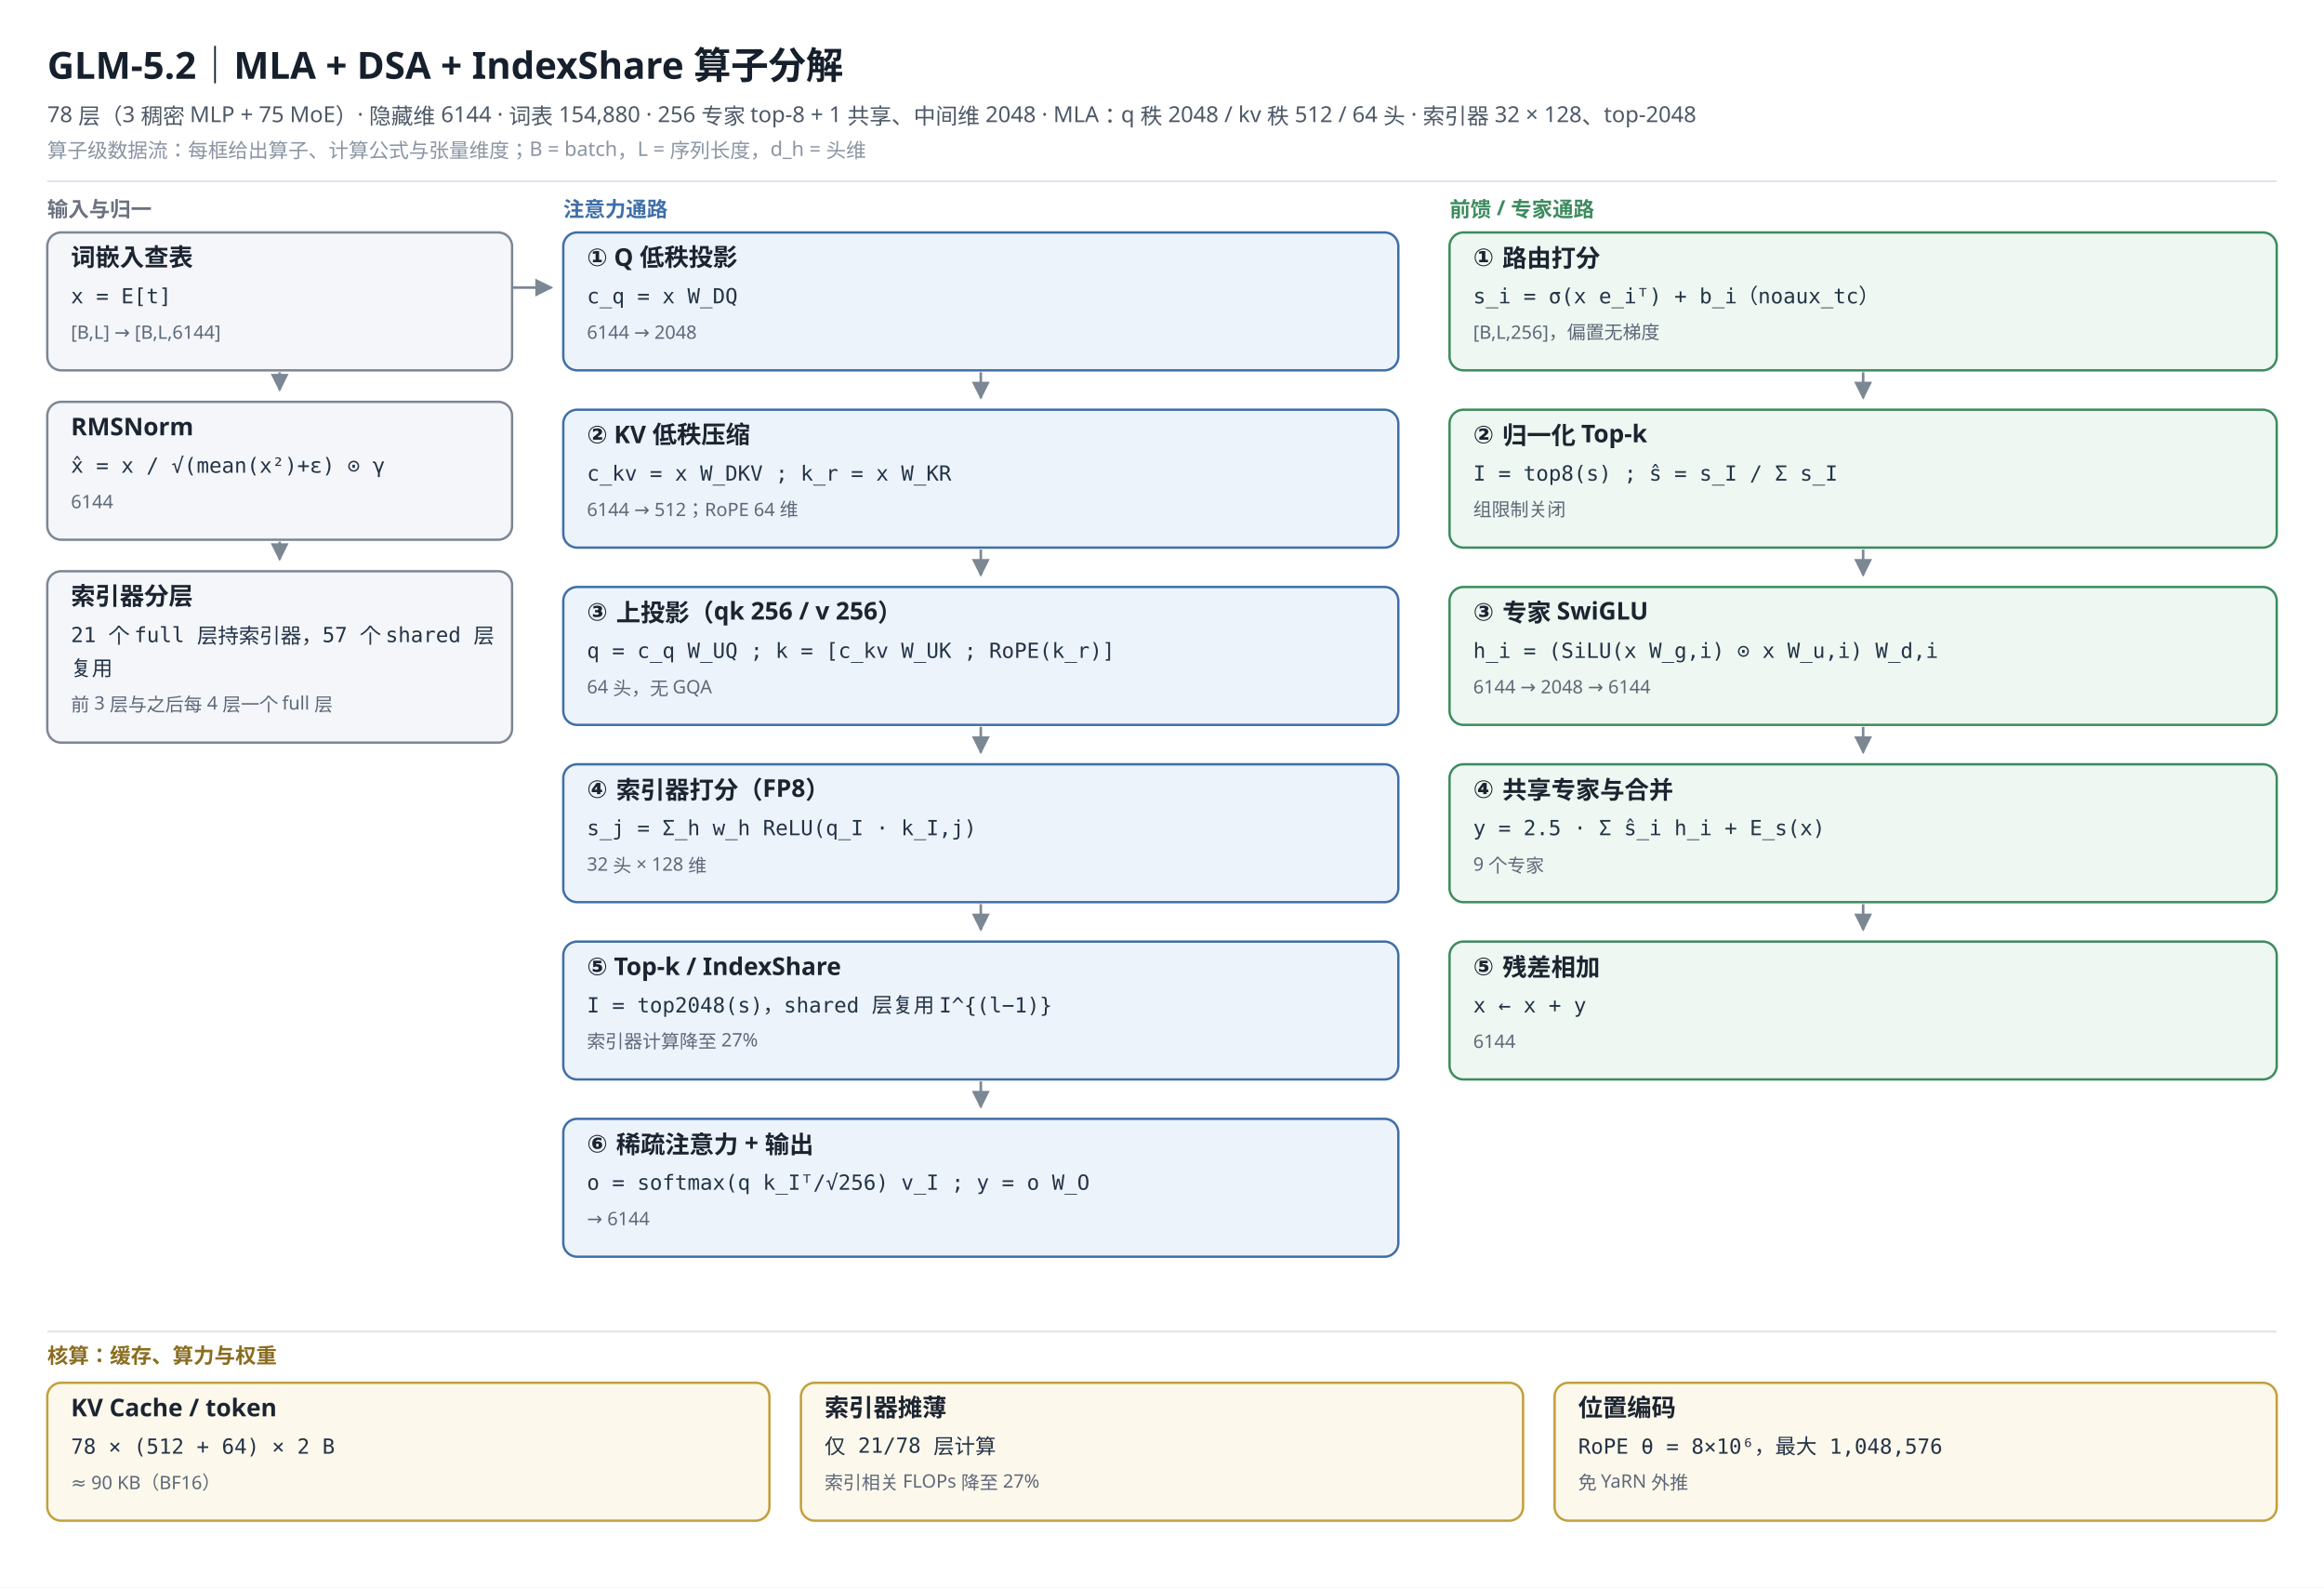
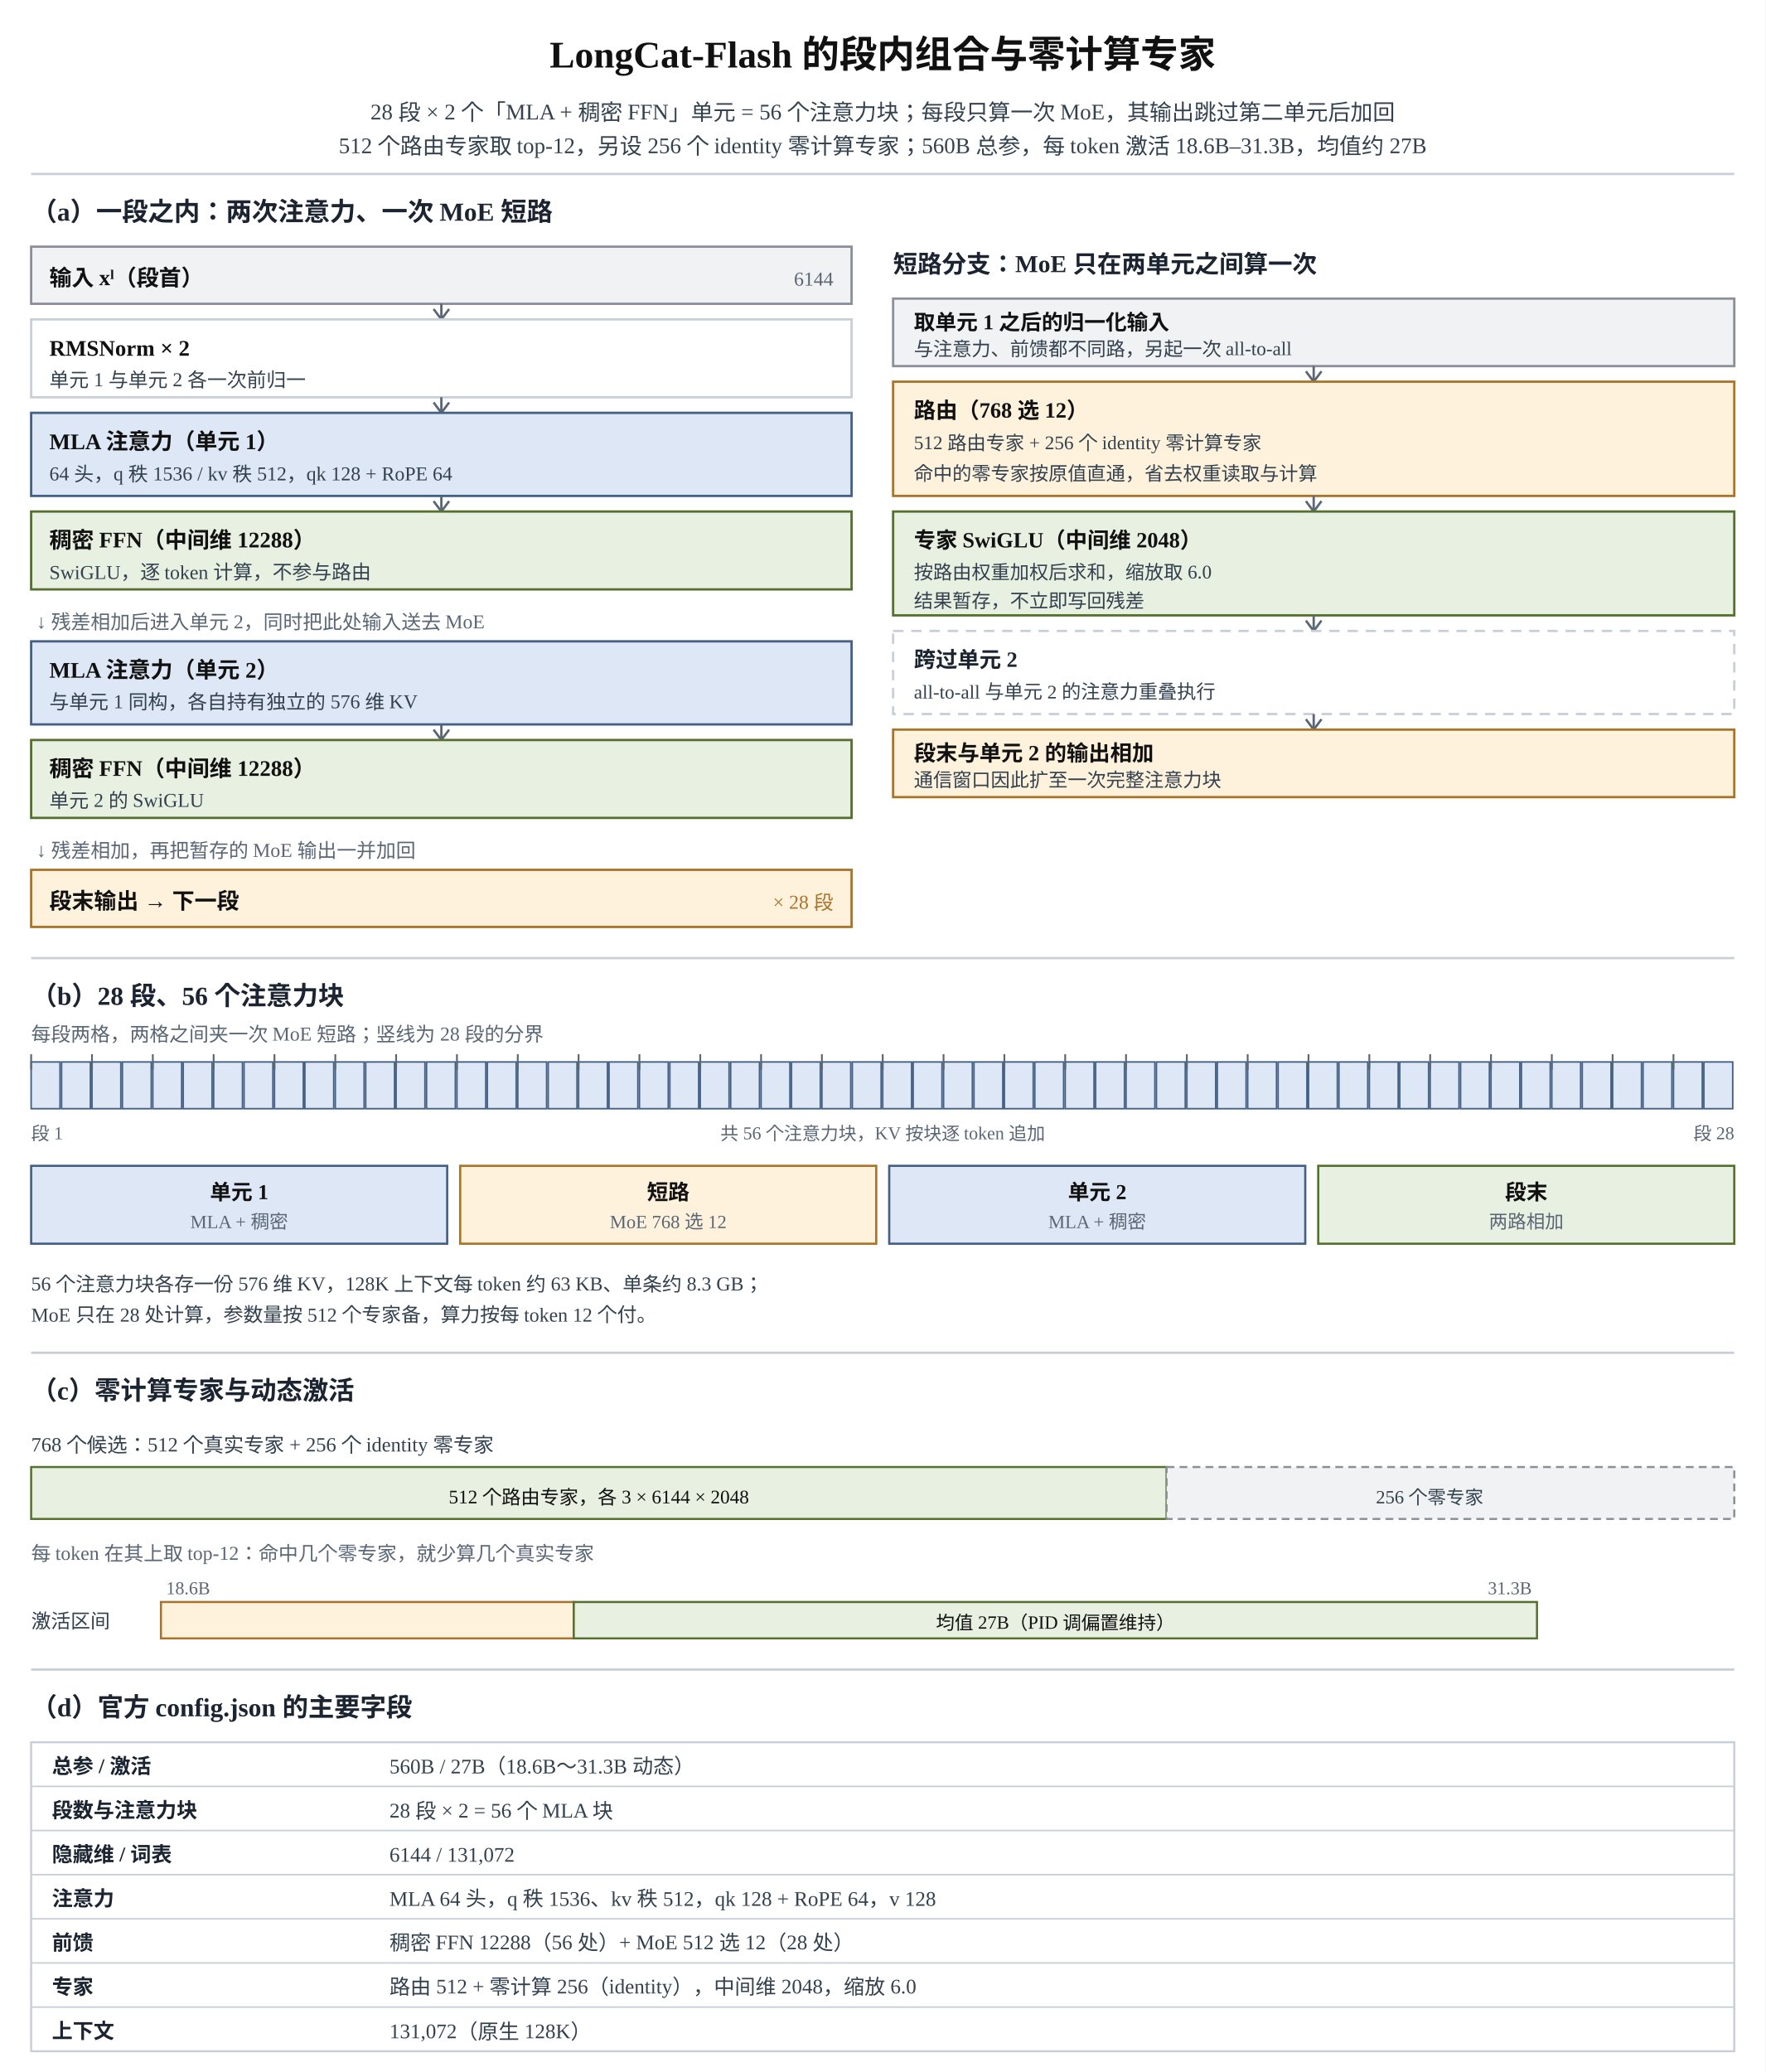
- <svg xmlns="http://www.w3.org/2000/svg" width="1180" height="806" viewBox="0 0 1180 806" font-family="Segoe UI, Microsoft YaHei, PingFang SC, sans-serif">
-   <defs>
-     <marker id="a" viewBox="0 0 10 10" refX="9" refY="5" markerWidth="7" markerHeight="7" orient="auto">
-       <path d="M0,0 L10,5 L0,10 z" fill="#7c8794" />
-     </marker>
-   </defs>
-   <rect width="1180" height="806" fill="#ffffff" />
-   <text x="24" y="40" font-size="19" font-weight="700" fill="#16202c">GLM-5.2｜MLA + DSA + IndexShare 算子分解</text>
-   <text x="24" y="62" font-size="11.2" fill="#4d5866">78 层（3 稠密 MLP + 75 MoE）· 隐藏维 6144 · 词表 154,880 · 256 专家 top-8 + 1 共享、中间维 2048 · MLA：q 秩 2048 / kv 秩 512 / 64 头 · 索引器 32 × 128、top-2048</text>
-   <text x="24" y="80" font-size="10.2" fill="#8a94a2">算子级数据流：每框给出算子、计算公式与张量维度；B = batch，L = 序列长度，d_h = 头维</text>
-   <line x1="24" y1="92" x2="1156" y2="92" stroke="#dfe4ea" stroke-width="1" />
-   <text x="24" y="110" font-size="10.6" font-weight="700" fill="#6b7280">输入与归一</text>
-   <text x="286" y="110" font-size="10.6" font-weight="700" fill="#3f6fa8">注意力通路</text>
-   <text x="736" y="110" font-size="10.6" font-weight="700" fill="#3d8b5f">前馈 / 专家通路</text>
-   <rect x="24" y="118" width="236" height="70" rx="7" fill="#f4f6f9" stroke="#7d8794" stroke-width="1.2" />
-   <text x="36" y="135" font-size="12.4" font-weight="700" fill="#1b2430">词嵌入查表</text>
-   <text x="36" y="154" font-size="10.6" fill="#243447" font-family="Consolas, Cascadia Mono, monospace">x = E[t]</text>
-   <text x="36" y="172" font-size="9.4" fill="#5d6878">[B,L] → [B,L,6144]</text>
-   <rect x="24" y="204" width="236" height="70" rx="7" fill="#f4f6f9" stroke="#7d8794" stroke-width="1.2" />
-   <text x="36" y="221" font-size="12.4" font-weight="700" fill="#1b2430">RMSNorm</text>
-   <text x="36" y="240" font-size="10.6" fill="#243447" font-family="Consolas, Cascadia Mono, monospace">x̂ = x / √(mean(x²)+ε) ⊙ γ</text>
-   <text x="36" y="258" font-size="9.4" fill="#5d6878">6144</text>
-   <rect x="24" y="290" width="236" height="87" rx="7" fill="#f4f6f9" stroke="#7d8794" stroke-width="1.2" />
-   <text x="36" y="307" font-size="12.4" font-weight="700" fill="#1b2430">索引器分层</text>
-   <text x="36" y="326" font-size="10.6" fill="#243447" font-family="Consolas, Cascadia Mono, monospace">21 个 full 层持索引器，57 个 shared 层</text>
-   <text x="36" y="343" font-size="10.6" fill="#243447" font-family="Consolas, Cascadia Mono, monospace">复用</text>
-   <text x="36" y="361" font-size="9.4" fill="#5d6878">前 3 层与之后每 4 层一个 full 层</text>
-   <rect x="286" y="118" width="424" height="70" rx="7" fill="#edf3fb" stroke="#3f6fa8" stroke-width="1.2" />
-   <text x="298" y="135" font-size="12.4" font-weight="700" fill="#1b2430">① Q 低秩投影</text>
-   <text x="298" y="154" font-size="10.6" fill="#243447" font-family="Consolas, Cascadia Mono, monospace">c_q = x W_DQ</text>
-   <text x="298" y="172" font-size="9.4" fill="#5d6878">6144 → 2048</text>
-   <rect x="286" y="208" width="424" height="70" rx="7" fill="#edf3fb" stroke="#3f6fa8" stroke-width="1.2" />
-   <text x="298" y="225" font-size="12.4" font-weight="700" fill="#1b2430">② KV 低秩压缩</text>
-   <text x="298" y="244" font-size="10.6" fill="#243447" font-family="Consolas, Cascadia Mono, monospace">c_kv = x W_DKV ;  k_r = x W_KR</text>
-   <text x="298" y="262" font-size="9.4" fill="#5d6878">6144 → 512；RoPE 64 维</text>
-   <rect x="286" y="298" width="424" height="70" rx="7" fill="#edf3fb" stroke="#3f6fa8" stroke-width="1.2" />
-   <text x="298" y="315" font-size="12.4" font-weight="700" fill="#1b2430">③ 上投影（qk 256 / v 256）</text>
-   <text x="298" y="334" font-size="10.6" fill="#243447" font-family="Consolas, Cascadia Mono, monospace">q = c_q W_UQ ;  k = [c_kv W_UK ; RoPE(k_r)]</text>
-   <text x="298" y="352" font-size="9.4" fill="#5d6878">64 头，无 GQA</text>
-   <rect x="286" y="388" width="424" height="70" rx="7" fill="#edf3fb" stroke="#3f6fa8" stroke-width="1.2" />
-   <text x="298" y="405" font-size="12.4" font-weight="700" fill="#1b2430">④ 索引器打分（FP8）</text>
-   <text x="298" y="424" font-size="10.6" fill="#243447" font-family="Consolas, Cascadia Mono, monospace">s_j = Σ_h w_h ReLU(q_I · k_I,j)</text>
-   <text x="298" y="442" font-size="9.4" fill="#5d6878">32 头 × 128 维</text>
-   <rect x="286" y="478" width="424" height="70" rx="7" fill="#edf3fb" stroke="#3f6fa8" stroke-width="1.2" />
-   <text x="298" y="495" font-size="12.4" font-weight="700" fill="#1b2430">⑤ Top-k / IndexShare</text>
-   <text x="298" y="514" font-size="10.6" fill="#243447" font-family="Consolas, Cascadia Mono, monospace">I = top2048(s)，shared 层复用 I^{(l−1)}</text>
-   <text x="298" y="532" font-size="9.4" fill="#5d6878">索引器计算降至 27%</text>
-   <rect x="286" y="568" width="424" height="70" rx="7" fill="#edf3fb" stroke="#3f6fa8" stroke-width="1.2" />
-   <text x="298" y="585" font-size="12.4" font-weight="700" fill="#1b2430">⑥ 稀疏注意力 + 输出</text>
-   <text x="298" y="604" font-size="10.6" fill="#243447" font-family="Consolas, Cascadia Mono, monospace">o = softmax(q k_Iᵀ/√256) v_I ;  y = o W_O</text>
-   <text x="298" y="622" font-size="9.4" fill="#5d6878">→ 6144</text>
-   <rect x="736" y="118" width="420" height="70" rx="7" fill="#eef7f1" stroke="#3d8b5f" stroke-width="1.2" />
-   <text x="748" y="135" font-size="12.4" font-weight="700" fill="#1b2430">① 路由打分</text>
-   <text x="748" y="154" font-size="10.6" fill="#243447" font-family="Consolas, Cascadia Mono, monospace">s_i = σ(x e_iᵀ) + b_i（noaux_tc）</text>
-   <text x="748" y="172" font-size="9.4" fill="#5d6878">[B,L,256]，偏置无梯度</text>
-   <rect x="736" y="208" width="420" height="70" rx="7" fill="#eef7f1" stroke="#3d8b5f" stroke-width="1.2" />
-   <text x="748" y="225" font-size="12.4" font-weight="700" fill="#1b2430">② 归一化 Top-k</text>
-   <text x="748" y="244" font-size="10.6" fill="#243447" font-family="Consolas, Cascadia Mono, monospace">I = top8(s) ;  ŝ = s_I / Σ s_I</text>
-   <text x="748" y="262" font-size="9.4" fill="#5d6878">组限制关闭</text>
-   <rect x="736" y="298" width="420" height="70" rx="7" fill="#eef7f1" stroke="#3d8b5f" stroke-width="1.2" />
-   <text x="748" y="315" font-size="12.4" font-weight="700" fill="#1b2430">③ 专家 SwiGLU</text>
-   <text x="748" y="334" font-size="10.6" fill="#243447" font-family="Consolas, Cascadia Mono, monospace">h_i = (SiLU(x W_g,i) ⊙ x W_u,i) W_d,i</text>
-   <text x="748" y="352" font-size="9.4" fill="#5d6878">6144 → 2048 → 6144</text>
-   <rect x="736" y="388" width="420" height="70" rx="7" fill="#eef7f1" stroke="#3d8b5f" stroke-width="1.2" />
-   <text x="748" y="405" font-size="12.4" font-weight="700" fill="#1b2430">④ 共享专家与合并</text>
-   <text x="748" y="424" font-size="10.6" fill="#243447" font-family="Consolas, Cascadia Mono, monospace">y = 2.5 · Σ ŝ_i h_i + E_s(x)</text>
-   <text x="748" y="442" font-size="9.4" fill="#5d6878">9 个专家</text>
-   <rect x="736" y="478" width="420" height="70" rx="7" fill="#eef7f1" stroke="#3d8b5f" stroke-width="1.2" />
-   <text x="748" y="495" font-size="12.4" font-weight="700" fill="#1b2430">⑤ 残差相加</text>
-   <text x="748" y="514" font-size="10.6" fill="#243447" font-family="Consolas, Cascadia Mono, monospace">x ← x + y</text>
-   <text x="748" y="532" font-size="9.4" fill="#5d6878">6144</text>
-   <line x1="142.0" y1="189" x2="142.0" y2="198" stroke="#7c8794" stroke-width="1.3" marker-end="url(#a)" />
-   <line x1="142.0" y1="275" x2="142.0" y2="284" stroke="#7c8794" stroke-width="1.3" marker-end="url(#a)" />
-   <line x1="498.0" y1="189" x2="498.0" y2="202" stroke="#7c8794" stroke-width="1.3" marker-end="url(#a)" />
-   <line x1="498.0" y1="279" x2="498.0" y2="292" stroke="#7c8794" stroke-width="1.3" marker-end="url(#a)" />
-   <line x1="498.0" y1="369" x2="498.0" y2="382" stroke="#7c8794" stroke-width="1.3" marker-end="url(#a)" />
-   <line x1="498.0" y1="459" x2="498.0" y2="472" stroke="#7c8794" stroke-width="1.3" marker-end="url(#a)" />
-   <line x1="498.0" y1="549" x2="498.0" y2="562" stroke="#7c8794" stroke-width="1.3" marker-end="url(#a)" />
-   <line x1="946.0" y1="189" x2="946.0" y2="202" stroke="#7c8794" stroke-width="1.3" marker-end="url(#a)" />
-   <line x1="946.0" y1="279" x2="946.0" y2="292" stroke="#7c8794" stroke-width="1.3" marker-end="url(#a)" />
-   <line x1="946.0" y1="369" x2="946.0" y2="382" stroke="#7c8794" stroke-width="1.3" marker-end="url(#a)" />
-   <line x1="946.0" y1="459" x2="946.0" y2="472" stroke="#7c8794" stroke-width="1.3" marker-end="url(#a)" />
-   <line x1="260" y1="146" x2="280" y2="146" stroke="#7c8794" stroke-width="1.3" marker-end="url(#a)" />
-   <line x1="24" y1="676" x2="1156" y2="676" stroke="#dfe4ea" stroke-width="1" />
-   <text x="24" y="692" font-size="10.6" font-weight="700" fill="#8a6d1f">核算：缓存、算力与权重</text>
-   <rect x="24.0" y="702" width="366.667" height="70" rx="7" fill="#fdf8ec" stroke="#c2a03c" stroke-width="1.2" />
-   <text x="36.0" y="719" font-size="12.4" font-weight="700" fill="#1b2430">KV Cache / token</text>
-   <text x="36.0" y="738" font-size="10.6" fill="#243447" font-family="Consolas, Cascadia Mono, monospace">78 × (512 + 64) × 2 B</text>
-   <text x="36.0" y="756" font-size="9.4" fill="#5d6878">≈ 90 KB（BF16）</text>
-   <rect x="406.667" y="702" width="366.667" height="70" rx="7" fill="#fdf8ec" stroke="#c2a03c" stroke-width="1.2" />
-   <text x="418.667" y="719" font-size="12.4" font-weight="700" fill="#1b2430">索引器摊薄</text>
-   <text x="418.667" y="738" font-size="10.6" fill="#243447" font-family="Consolas, Cascadia Mono, monospace">仅 21/78 层计算</text>
-   <text x="418.667" y="756" font-size="9.4" fill="#5d6878">索引相关 FLOPs 降至 27%</text>
-   <rect x="789.333" y="702" width="366.667" height="70" rx="7" fill="#fdf8ec" stroke="#c2a03c" stroke-width="1.2" />
-   <text x="801.333" y="719" font-size="12.4" font-weight="700" fill="#1b2430">位置编码</text>
-   <text x="801.333" y="738" font-size="10.6" fill="#243447" font-family="Consolas, Cascadia Mono, monospace">RoPE θ = 8×10⁶，最大 1,048,576</text>
-   <text x="801.333" y="756" font-size="9.4" fill="#5d6878">免 YaRN 外推</text>
+ <svg xmlns="http://www.w3.org/2000/svg" width="680" height="798" viewBox="0 0 680 798" font-family="Georgia, 'Times New Roman', serif">
+   <rect x="0" y="0" width="680" height="1200" fill="#ffffff" />
+   <text x="340.0" y="26" font-size="14.5" fill="#111111" text-anchor="middle" font-weight="bold">LongCat-Flash 的段内组合与零计算专家</text>
+   <text x="340.0" y="46" font-size="8.6" fill="#33414f" text-anchor="middle">28 段 × 2 个「MLA + 稠密 FFN」单元 = 56 个注意力块；每段只算一次 MoE，其输出跳过第二单元后加回</text>
+   <text x="340.0" y="59" font-size="8.6" fill="#33414f" text-anchor="middle">512 个路由专家取 top-12，另设 256 个 identity 零计算专家；560B 总参，每 token 激活 18.6B–31.3B，均值约 27B</text>
+   <line x1="12" y1="67" x2="668" y2="67" stroke="#c9cfd8" stroke-width="0.9" />
+   <text x="12" y="85" font-size="10.0" fill="#1b2430" font-weight="bold">（a）一段之内：两次注意力、一次 MoE 短路</text>
+   <rect x="12" y="95" width="316" height="22" fill="#f1f2f4" stroke="#8b8f99" stroke-width="0.9" />
+   <text x="19" y="110" font-size="8.6" fill="#111111" font-weight="bold">输入 xˡ（段首）</text>
+   <text x="321" y="110" font-size="7.6" fill="#5a6675" text-anchor="end">6144</text>
+   <line x1="170.0" y1="117" x2="170.0" y2="123" stroke="#5a6675" stroke-width="0.9" />
+   <path d="M167.0,119 L170.0,123 L173.0,119" fill="none" stroke="#5a6675" stroke-width="0.9" />
+   <rect x="12" y="123" width="316" height="30" fill="#ffffff" stroke="#c9cfd8" stroke-width="0.9" />
+   <text x="19" y="137" font-size="8.6" fill="#111111" font-weight="bold">RMSNorm × 2</text>
+   <text x="19" y="149" font-size="7.6" fill="#33414f">单元 1 与单元 2 各一次前归一</text>
+   <line x1="170.0" y1="153" x2="170.0" y2="159" stroke="#5a6675" stroke-width="0.9" />
+   <path d="M167.0,155 L170.0,159 L173.0,155" fill="none" stroke="#5a6675" stroke-width="0.9" />
+   <rect x="12" y="159" width="316" height="32" fill="#dde7f5" stroke="#446084" stroke-width="0.9" />
+   <text x="19" y="173" font-size="8.6" fill="#111111" font-weight="bold">MLA 注意力（单元 1）</text>
+   <text x="19" y="185" font-size="7.6" fill="#33414f">64 头，q 秩 1536 / kv 秩 512，qk 128 + RoPE 64</text>
+   <line x1="170.0" y1="191" x2="170.0" y2="197" stroke="#5a6675" stroke-width="0.9" />
+   <path d="M167.0,193 L170.0,197 L173.0,193" fill="none" stroke="#5a6675" stroke-width="0.9" />
+   <rect x="12" y="197" width="316" height="30" fill="#e8f0e2" stroke="#55702f" stroke-width="0.9" />
+   <text x="19" y="211" font-size="8.6" fill="#111111" font-weight="bold">稠密 FFN（中间维 12288）</text>
+   <text x="19" y="223" font-size="7.6" fill="#33414f">SwiGLU，逐 token 计算，不参与路由</text>
+   <text x="14" y="242" font-size="7.6" fill="#5a6675">↓ 残差相加后进入单元 2，同时把此处输入送去 MoE</text>
+   <rect x="12" y="247" width="316" height="32" fill="#dde7f5" stroke="#446084" stroke-width="0.9" />
+   <text x="19" y="261" font-size="8.6" fill="#111111" font-weight="bold">MLA 注意力（单元 2）</text>
+   <text x="19" y="273" font-size="7.6" fill="#33414f">与单元 1 同构，各自持有独立的 576 维 KV</text>
+   <line x1="170.0" y1="279" x2="170.0" y2="285" stroke="#5a6675" stroke-width="0.9" />
+   <path d="M167.0,281 L170.0,285 L173.0,281" fill="none" stroke="#5a6675" stroke-width="0.9" />
+   <rect x="12" y="285" width="316" height="30" fill="#e8f0e2" stroke="#55702f" stroke-width="0.9" />
+   <text x="19" y="299" font-size="8.6" fill="#111111" font-weight="bold">稠密 FFN（中间维 12288）</text>
+   <text x="19" y="311" font-size="7.6" fill="#33414f">单元 2 的 SwiGLU</text>
+   <text x="14" y="330" font-size="7.6" fill="#5a6675">↓ 残差相加，再把暂存的 MoE 输出一并加回</text>
+   <rect x="12" y="335" width="316" height="22" fill="#fff2dc" stroke="#a9742a" stroke-width="0.9" />
+   <text x="19" y="350" font-size="8.6" fill="#111111" font-weight="bold">段末输出 → 下一段</text>
+   <text x="321" y="350" font-size="7.6" fill="#a9742a" text-anchor="end">× 28 段</text>
+   <text x="344" y="105" font-size="9.4" fill="#1b2430" font-weight="bold">短路分支：MoE 只在两单元之间算一次</text>
+   <rect x="344" y="115" width="324" height="26" fill="#f1f2f4" stroke="#8b8f99" stroke-width="0.9" />
+   <text x="352" y="127" font-size="8.2" fill="#111111" font-weight="bold">取单元 1 之后的归一化输入</text>
+   <text x="352" y="137" font-size="7.4" fill="#33414f">与注意力、前馈都不同路，另起一次 all-to-all</text>
+   <line x1="506.0" y1="141" x2="506.0" y2="147" stroke="#5a6675" stroke-width="0.9" />
+   <path d="M503.0,143 L506.0,147 L509.0,143" fill="none" stroke="#5a6675" stroke-width="0.9" />
+   <rect x="344" y="147" width="324" height="44" fill="#fff2dc" stroke="#a9742a" stroke-width="0.9" />
+   <text x="352" y="161" font-size="8.4" fill="#111111" font-weight="bold">路由（768 选 12）</text>
+   <text x="352" y="173" font-size="7.4" fill="#33414f">512 路由专家 + 256 个 identity 零计算专家</text>
+   <text x="352" y="185" font-size="7.4" fill="#33414f">命中的零专家按原值直通，省去权重读取与计算</text>
+   <line x1="506.0" y1="191" x2="506.0" y2="197" stroke="#5a6675" stroke-width="0.9" />
+   <path d="M503.0,193 L506.0,197 L509.0,193" fill="none" stroke="#5a6675" stroke-width="0.9" />
+   <rect x="344" y="197" width="324" height="40" fill="#e8f0e2" stroke="#55702f" stroke-width="0.9" />
+   <text x="352" y="211" font-size="8.4" fill="#111111" font-weight="bold">专家 SwiGLU（中间维 2048）</text>
+   <text x="352" y="223" font-size="7.4" fill="#33414f">按路由权重加权后求和，缩放取 6.0</text>
+   <text x="352" y="234" font-size="7.4" fill="#33414f">结果暂存，不立即写回残差</text>
+   <line x1="506.0" y1="237" x2="506.0" y2="243" stroke="#5a6675" stroke-width="0.9" />
+   <path d="M503.0,239 L506.0,243 L509.0,239" fill="none" stroke="#5a6675" stroke-width="0.9" />
+   <rect x="344" y="243" width="324" height="32" fill="#ffffff" stroke="#c9cfd8" stroke-width="0.9" stroke-dasharray="4 3" />
+   <text x="352" y="257" font-size="8.4" fill="#1b2430" font-weight="bold">跨过单元 2</text>
+   <text x="352" y="269" font-size="7.4" fill="#33414f">all-to-all 与单元 2 的注意力重叠执行</text>
+   <line x1="506.0" y1="275" x2="506.0" y2="281" stroke="#5a6675" stroke-width="0.9" />
+   <path d="M503.0,277 L506.0,281 L509.0,277" fill="none" stroke="#5a6675" stroke-width="0.9" />
+   <rect x="344" y="281" width="324" height="26" fill="#fff2dc" stroke="#a9742a" stroke-width="0.9" />
+   <text x="352" y="293" font-size="8.4" fill="#111111" font-weight="bold">段末与单元 2 的输出相加</text>
+   <text x="352" y="303" font-size="7.4" fill="#33414f">通信窗口因此扩至一次完整注意力块</text>
+   <line x1="12" y1="369" x2="668" y2="369" stroke="#c9cfd8" stroke-width="0.9" />
+   <text x="12" y="387" font-size="10.0" fill="#1b2430" font-weight="bold">（b）28 段、56 个注意力块</text>
+   <text x="12" y="401" font-size="7.6" fill="#5a6675">每段两格，两格之间夹一次 MoE 短路；竖线为 28 段的分界</text>
+   <rect x="12.0" y="409" width="11.114" height="18" fill="#dde7f5" stroke="#446084" stroke-width="0.6" />
+   <rect x="23.714" y="409" width="11.114" height="18" fill="#dde7f5" stroke="#446084" stroke-width="0.6" />
+   <rect x="35.429" y="409" width="11.114" height="18" fill="#dde7f5" stroke="#446084" stroke-width="0.6" />
+   <rect x="47.143" y="409" width="11.114" height="18" fill="#dde7f5" stroke="#446084" stroke-width="0.6" />
+   <rect x="58.857" y="409" width="11.114" height="18" fill="#dde7f5" stroke="#446084" stroke-width="0.6" />
+   <rect x="70.571" y="409" width="11.114" height="18" fill="#dde7f5" stroke="#446084" stroke-width="0.6" />
+   <rect x="82.286" y="409" width="11.114" height="18" fill="#dde7f5" stroke="#446084" stroke-width="0.6" />
+   <rect x="94.0" y="409" width="11.114" height="18" fill="#dde7f5" stroke="#446084" stroke-width="0.6" />
+   <rect x="105.714" y="409" width="11.114" height="18" fill="#dde7f5" stroke="#446084" stroke-width="0.6" />
+   <rect x="117.429" y="409" width="11.114" height="18" fill="#dde7f5" stroke="#446084" stroke-width="0.6" />
+   <rect x="129.143" y="409" width="11.114" height="18" fill="#dde7f5" stroke="#446084" stroke-width="0.6" />
+   <rect x="140.857" y="409" width="11.114" height="18" fill="#dde7f5" stroke="#446084" stroke-width="0.6" />
+   <rect x="152.571" y="409" width="11.114" height="18" fill="#dde7f5" stroke="#446084" stroke-width="0.6" />
+   <rect x="164.286" y="409" width="11.114" height="18" fill="#dde7f5" stroke="#446084" stroke-width="0.6" />
+   <rect x="176.0" y="409" width="11.114" height="18" fill="#dde7f5" stroke="#446084" stroke-width="0.6" />
+   <rect x="187.714" y="409" width="11.114" height="18" fill="#dde7f5" stroke="#446084" stroke-width="0.6" />
+   <rect x="199.429" y="409" width="11.114" height="18" fill="#dde7f5" stroke="#446084" stroke-width="0.6" />
+   <rect x="211.143" y="409" width="11.114" height="18" fill="#dde7f5" stroke="#446084" stroke-width="0.6" />
+   <rect x="222.857" y="409" width="11.114" height="18" fill="#dde7f5" stroke="#446084" stroke-width="0.6" />
+   <rect x="234.571" y="409" width="11.114" height="18" fill="#dde7f5" stroke="#446084" stroke-width="0.6" />
+   <rect x="246.286" y="409" width="11.114" height="18" fill="#dde7f5" stroke="#446084" stroke-width="0.6" />
+   <rect x="258.0" y="409" width="11.114" height="18" fill="#dde7f5" stroke="#446084" stroke-width="0.6" />
+   <rect x="269.714" y="409" width="11.114" height="18" fill="#dde7f5" stroke="#446084" stroke-width="0.6" />
+   <rect x="281.429" y="409" width="11.114" height="18" fill="#dde7f5" stroke="#446084" stroke-width="0.6" />
+   <rect x="293.143" y="409" width="11.114" height="18" fill="#dde7f5" stroke="#446084" stroke-width="0.6" />
+   <rect x="304.857" y="409" width="11.114" height="18" fill="#dde7f5" stroke="#446084" stroke-width="0.6" />
+   <rect x="316.571" y="409" width="11.114" height="18" fill="#dde7f5" stroke="#446084" stroke-width="0.6" />
+   <rect x="328.286" y="409" width="11.114" height="18" fill="#dde7f5" stroke="#446084" stroke-width="0.6" />
+   <rect x="340.0" y="409" width="11.114" height="18" fill="#dde7f5" stroke="#446084" stroke-width="0.6" />
+   <rect x="351.714" y="409" width="11.114" height="18" fill="#dde7f5" stroke="#446084" stroke-width="0.6" />
+   <rect x="363.429" y="409" width="11.114" height="18" fill="#dde7f5" stroke="#446084" stroke-width="0.6" />
+   <rect x="375.143" y="409" width="11.114" height="18" fill="#dde7f5" stroke="#446084" stroke-width="0.6" />
+   <rect x="386.857" y="409" width="11.114" height="18" fill="#dde7f5" stroke="#446084" stroke-width="0.6" />
+   <rect x="398.571" y="409" width="11.114" height="18" fill="#dde7f5" stroke="#446084" stroke-width="0.6" />
+   <rect x="410.286" y="409" width="11.114" height="18" fill="#dde7f5" stroke="#446084" stroke-width="0.6" />
+   <rect x="422.0" y="409" width="11.114" height="18" fill="#dde7f5" stroke="#446084" stroke-width="0.6" />
+   <rect x="433.714" y="409" width="11.114" height="18" fill="#dde7f5" stroke="#446084" stroke-width="0.6" />
+   <rect x="445.429" y="409" width="11.114" height="18" fill="#dde7f5" stroke="#446084" stroke-width="0.6" />
+   <rect x="457.143" y="409" width="11.114" height="18" fill="#dde7f5" stroke="#446084" stroke-width="0.6" />
+   <rect x="468.857" y="409" width="11.114" height="18" fill="#dde7f5" stroke="#446084" stroke-width="0.6" />
+   <rect x="480.571" y="409" width="11.114" height="18" fill="#dde7f5" stroke="#446084" stroke-width="0.6" />
+   <rect x="492.286" y="409" width="11.114" height="18" fill="#dde7f5" stroke="#446084" stroke-width="0.6" />
+   <rect x="504" y="409" width="11.114" height="18" fill="#dde7f5" stroke="#446084" stroke-width="0.6" />
+   <rect x="515.714" y="409" width="11.114" height="18" fill="#dde7f5" stroke="#446084" stroke-width="0.6" />
+   <rect x="527.429" y="409" width="11.114" height="18" fill="#dde7f5" stroke="#446084" stroke-width="0.6" />
+   <rect x="539.143" y="409" width="11.114" height="18" fill="#dde7f5" stroke="#446084" stroke-width="0.6" />
+   <rect x="550.857" y="409" width="11.114" height="18" fill="#dde7f5" stroke="#446084" stroke-width="0.6" />
+   <rect x="562.571" y="409" width="11.114" height="18" fill="#dde7f5" stroke="#446084" stroke-width="0.6" />
+   <rect x="574.286" y="409" width="11.114" height="18" fill="#dde7f5" stroke="#446084" stroke-width="0.6" />
+   <rect x="586.0" y="409" width="11.114" height="18" fill="#dde7f5" stroke="#446084" stroke-width="0.6" />
+   <rect x="597.714" y="409" width="11.114" height="18" fill="#dde7f5" stroke="#446084" stroke-width="0.6" />
+   <rect x="609.429" y="409" width="11.114" height="18" fill="#dde7f5" stroke="#446084" stroke-width="0.6" />
+   <rect x="621.143" y="409" width="11.114" height="18" fill="#dde7f5" stroke="#446084" stroke-width="0.6" />
+   <rect x="632.857" y="409" width="11.114" height="18" fill="#dde7f5" stroke="#446084" stroke-width="0.6" />
+   <rect x="644.571" y="409" width="11.114" height="18" fill="#dde7f5" stroke="#446084" stroke-width="0.6" />
+   <rect x="656.286" y="409" width="11.114" height="18" fill="#dde7f5" stroke="#446084" stroke-width="0.6" />
+   <line x1="12.0" y1="406" x2="12.0" y2="412" stroke="#5a6675" stroke-width="0.7" />
+   <line x1="35.429" y1="406" x2="35.429" y2="412" stroke="#5a6675" stroke-width="0.7" />
+   <line x1="58.857" y1="406" x2="58.857" y2="412" stroke="#5a6675" stroke-width="0.7" />
+   <line x1="82.286" y1="406" x2="82.286" y2="412" stroke="#5a6675" stroke-width="0.7" />
+   <line x1="105.714" y1="406" x2="105.714" y2="412" stroke="#5a6675" stroke-width="0.7" />
+   <line x1="129.143" y1="406" x2="129.143" y2="412" stroke="#5a6675" stroke-width="0.7" />
+   <line x1="152.571" y1="406" x2="152.571" y2="412" stroke="#5a6675" stroke-width="0.7" />
+   <line x1="176.0" y1="406" x2="176.0" y2="412" stroke="#5a6675" stroke-width="0.7" />
+   <line x1="199.429" y1="406" x2="199.429" y2="412" stroke="#5a6675" stroke-width="0.7" />
+   <line x1="222.857" y1="406" x2="222.857" y2="412" stroke="#5a6675" stroke-width="0.7" />
+   <line x1="246.286" y1="406" x2="246.286" y2="412" stroke="#5a6675" stroke-width="0.7" />
+   <line x1="269.714" y1="406" x2="269.714" y2="412" stroke="#5a6675" stroke-width="0.7" />
+   <line x1="293.143" y1="406" x2="293.143" y2="412" stroke="#5a6675" stroke-width="0.7" />
+   <line x1="316.571" y1="406" x2="316.571" y2="412" stroke="#5a6675" stroke-width="0.7" />
+   <line x1="340.0" y1="406" x2="340.0" y2="412" stroke="#5a6675" stroke-width="0.7" />
+   <line x1="363.429" y1="406" x2="363.429" y2="412" stroke="#5a6675" stroke-width="0.7" />
+   <line x1="386.857" y1="406" x2="386.857" y2="412" stroke="#5a6675" stroke-width="0.7" />
+   <line x1="410.286" y1="406" x2="410.286" y2="412" stroke="#5a6675" stroke-width="0.7" />
+   <line x1="433.714" y1="406" x2="433.714" y2="412" stroke="#5a6675" stroke-width="0.7" />
+   <line x1="457.143" y1="406" x2="457.143" y2="412" stroke="#5a6675" stroke-width="0.7" />
+   <line x1="480.571" y1="406" x2="480.571" y2="412" stroke="#5a6675" stroke-width="0.7" />
+   <line x1="504" y1="406" x2="504" y2="412" stroke="#5a6675" stroke-width="0.7" />
+   <line x1="527.429" y1="406" x2="527.429" y2="412" stroke="#5a6675" stroke-width="0.7" />
+   <line x1="550.857" y1="406" x2="550.857" y2="412" stroke="#5a6675" stroke-width="0.7" />
+   <line x1="574.286" y1="406" x2="574.286" y2="412" stroke="#5a6675" stroke-width="0.7" />
+   <line x1="597.714" y1="406" x2="597.714" y2="412" stroke="#5a6675" stroke-width="0.7" />
+   <line x1="621.143" y1="406" x2="621.143" y2="412" stroke="#5a6675" stroke-width="0.7" />
+   <line x1="644.571" y1="406" x2="644.571" y2="412" stroke="#5a6675" stroke-width="0.7" />
+   <text x="12" y="439" font-size="7.0" fill="#5a6675">段 1</text>
+   <text x="668" y="439" font-size="7.0" fill="#5a6675" text-anchor="end">段 28</text>
+   <text x="340.0" y="439" font-size="7.0" fill="#5a6675" text-anchor="middle">共 56 个注意力块，KV 按块逐 token 追加</text>
+   <rect x="12.0" y="449" width="160.25" height="30" fill="#dde7f5" stroke="#446084" stroke-width="0.85" />
+   <text x="92.125" y="462" font-size="8.2" fill="#111111" text-anchor="middle" font-weight="bold">单元 1</text>
+   <text x="92.125" y="473" font-size="7.2" fill="#5a6675" text-anchor="middle">MLA + 稠密</text>
+   <rect x="177.25" y="449" width="160.25" height="30" fill="#fff2dc" stroke="#a9742a" stroke-width="0.85" />
+   <text x="257.375" y="462" font-size="8.2" fill="#111111" text-anchor="middle" font-weight="bold">短路</text>
+   <text x="257.375" y="473" font-size="7.2" fill="#5a6675" text-anchor="middle">MoE 768 选 12</text>
+   <rect x="342.5" y="449" width="160.25" height="30" fill="#dde7f5" stroke="#446084" stroke-width="0.85" />
+   <text x="422.625" y="462" font-size="8.2" fill="#111111" text-anchor="middle" font-weight="bold">单元 2</text>
+   <text x="422.625" y="473" font-size="7.2" fill="#5a6675" text-anchor="middle">MLA + 稠密</text>
+   <rect x="507.75" y="449" width="160.25" height="30" fill="#e8f0e2" stroke="#55702f" stroke-width="0.85" />
+   <text x="587.875" y="462" font-size="8.2" fill="#111111" text-anchor="middle" font-weight="bold">段末</text>
+   <text x="587.875" y="473" font-size="7.2" fill="#5a6675" text-anchor="middle">两路相加</text>
+   <text x="12" y="497" font-size="7.6" fill="#33414f">56 个注意力块各存一份 576 维 KV，128K 上下文每 token 约 63 KB、单条约 8.3 GB；</text>
+   <text x="12" y="509" font-size="7.6" fill="#33414f">MoE 只在 28 处计算，参数量按 512 个专家备，算力按每 token 12 个付。</text>
+   <line x1="12" y1="521" x2="668" y2="521" stroke="#c9cfd8" stroke-width="0.9" />
+   <text x="12" y="539" font-size="10.0" fill="#1b2430" font-weight="bold">（c）零计算专家与动态激活</text>
+   <text x="12" y="559" font-size="7.8" fill="#33414f">768 个候选：512 个真实专家 + 256 个 identity 零专家</text>
+   <rect x="12" y="565" width="437.333" height="20" fill="#e8f0e2" stroke="#55702f" stroke-width="0.8" />
+   <rect x="449.333" y="565" width="218.667" height="20" fill="#f1f2f4" stroke="#8b8f99" stroke-width="0.8" stroke-dasharray="3 2" />
+   <text x="230.667" y="579" font-size="7.4" fill="#111111" text-anchor="middle">512 个路由专家，各 3 × 6144 × 2048</text>
+   <text x="550.667" y="579" font-size="7.2" fill="#33414f" text-anchor="middle">256 个零专家</text>
+   <text x="12" y="601" font-size="7.6" fill="#5a6675">每 token 在其上取 top-12：命中几个零专家，就少算几个真实专家</text>
+   <text x="12" y="627" font-size="7.6" fill="#33414f">激活区间</text>
+   <rect x="62" y="617" width="530" height="14" fill="#ffffff" stroke="#c9cfd8" stroke-width="0.8" />
+   <rect x="62" y="617" width="159.0" height="14" fill="#fff2dc" stroke="#a9742a" stroke-width="0.8" />
+   <rect x="221.0" y="617" width="371.0" height="14" fill="#e8f0e2" stroke="#55702f" stroke-width="0.8" />
+   <text x="64" y="614" font-size="7.0" fill="#5a6675">18.6B</text>
+   <text x="406.5" y="627.5" font-size="7.2" fill="#111111" text-anchor="middle">均值 27B（PID 调偏置维持）</text>
+   <text x="590" y="614" font-size="7.0" fill="#5a6675" text-anchor="end">31.3B</text>
+   <line x1="12" y1="643" x2="668" y2="643" stroke="#c9cfd8" stroke-width="0.9" />
+   <text x="12" y="661" font-size="10.0" fill="#1b2430" font-weight="bold">（d）官方 config.json 的主要字段</text>
+   <rect x="12" y="671" width="656" height="119" fill="#ffffff" stroke="#c9cfd8" stroke-width="0.8" />
+   <text x="20" y="683" font-size="8.0" fill="#1b2430" font-weight="bold">总参 / 激活</text>
+   <text x="150" y="683" font-size="8.0" fill="#33414f">560B / 27B（18.6B～31.3B 动态）</text>
+   <line x1="12" y1="688" x2="668" y2="688" stroke="#c9cfd8" stroke-width="0.6" />
+   <text x="20" y="700" font-size="8.0" fill="#1b2430" font-weight="bold">段数与注意力块</text>
+   <text x="150" y="700" font-size="8.0" fill="#33414f">28 段 × 2 = 56 个 MLA 块</text>
+   <line x1="12" y1="705" x2="668" y2="705" stroke="#c9cfd8" stroke-width="0.6" />
+   <text x="20" y="717" font-size="8.0" fill="#1b2430" font-weight="bold">隐藏维 / 词表</text>
+   <text x="150" y="717" font-size="8.0" fill="#33414f">6144 / 131,072</text>
+   <line x1="12" y1="722" x2="668" y2="722" stroke="#c9cfd8" stroke-width="0.6" />
+   <text x="20" y="734" font-size="8.0" fill="#1b2430" font-weight="bold">注意力</text>
+   <text x="150" y="734" font-size="8.0" fill="#33414f">MLA 64 头，q 秩 1536、kv 秩 512，qk 128 + RoPE 64，v 128</text>
+   <line x1="12" y1="739" x2="668" y2="739" stroke="#c9cfd8" stroke-width="0.6" />
+   <text x="20" y="751" font-size="8.0" fill="#1b2430" font-weight="bold">前馈</text>
+   <text x="150" y="751" font-size="8.0" fill="#33414f">稠密 FFN 12288（56 处）+ MoE 512 选 12（28 处）</text>
+   <line x1="12" y1="756" x2="668" y2="756" stroke="#c9cfd8" stroke-width="0.6" />
+   <text x="20" y="768" font-size="8.0" fill="#1b2430" font-weight="bold">专家</text>
+   <text x="150" y="768" font-size="8.0" fill="#33414f">路由 512 + 零计算 256（identity），中间维 2048，缩放 6.0</text>
+   <line x1="12" y1="773" x2="668" y2="773" stroke="#c9cfd8" stroke-width="0.6" />
+   <text x="20" y="785" font-size="8.0" fill="#1b2430" font-weight="bold">上下文</text>
+   <text x="150" y="785" font-size="8.0" fill="#33414f">131,072（原生 128K）</text>
</svg>
